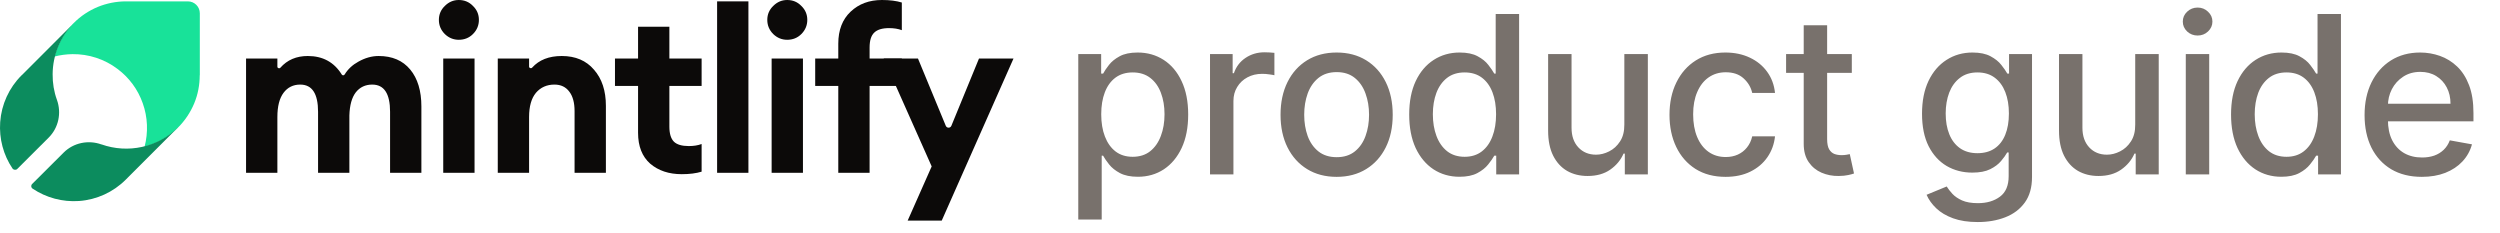
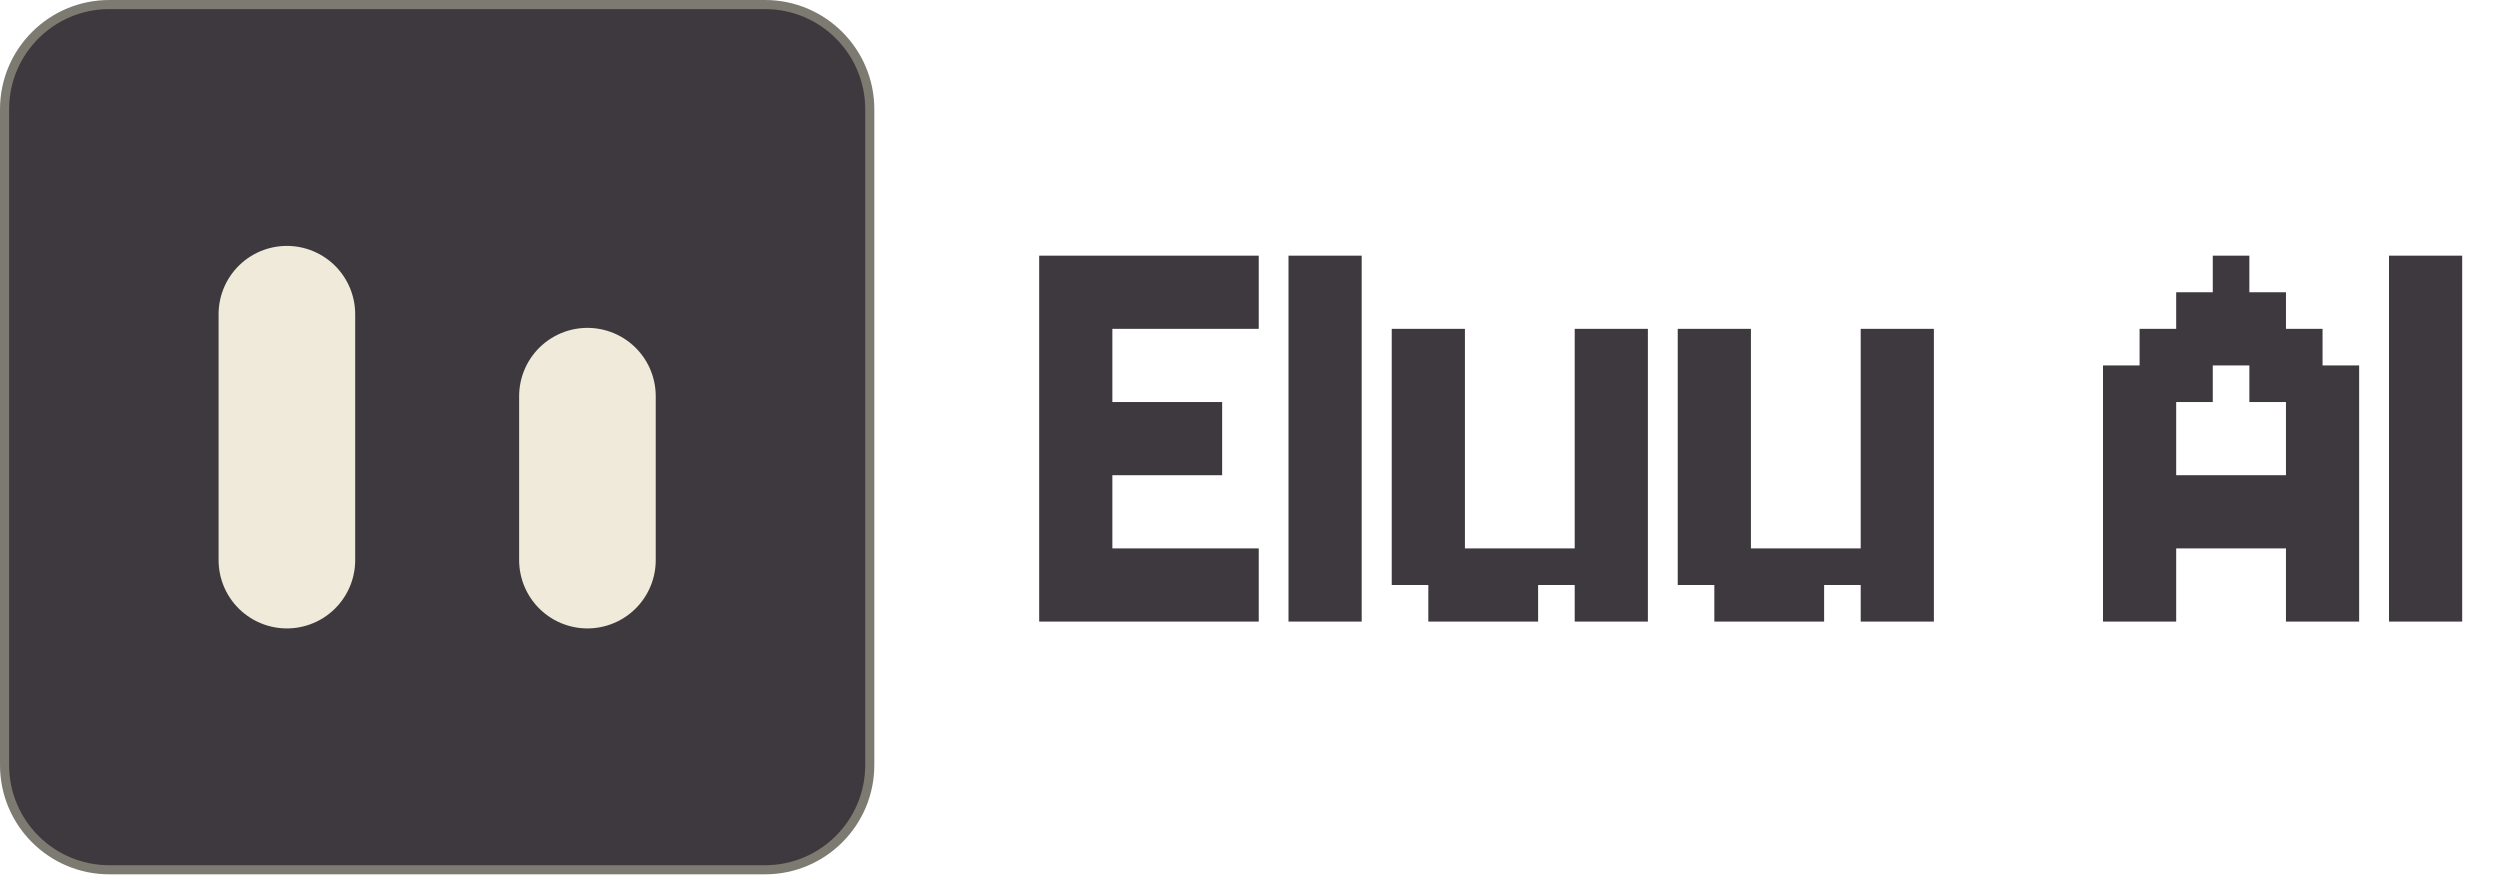
- <svg xmlns="http://www.w3.org/2000/svg" width="204" height="19" viewBox="0 0 204 19" fill="none">
-   <path d="M76.846 18H74.066L76.025 13.579L72.108 4.775H74.906L77.176 10.266C77.26 10.469 77.549 10.469 77.632 10.265L79.886 4.775H82.703L76.846 18Z" fill="#0C0A09" />
-   <path d="M68.404 14.101V7.013H66.52V4.775H68.404V3.563C68.404 2.456 68.74 1.585 69.411 0.951C70.082 0.317 70.934 0 71.966 0C72.601 0 73.141 0.068 73.589 0.205V2.462C73.291 2.35 72.943 2.294 72.545 2.294C71.985 2.294 71.581 2.419 71.332 2.667C71.084 2.904 70.959 3.308 70.959 3.88V4.775H73.589V7.013H70.959V14.101H68.404Z" fill="#0C0A09" />
-   <path d="M64.234 3.246C63.798 3.246 63.419 3.09 63.096 2.779C62.773 2.456 62.611 2.07 62.611 1.623C62.611 1.175 62.773 0.796 63.096 0.485C63.419 0.162 63.798 0 64.234 0C64.694 0 65.079 0.162 65.39 0.485C65.713 0.796 65.875 1.175 65.875 1.623C65.875 2.07 65.713 2.456 65.39 2.779C65.079 3.09 64.694 3.246 64.234 3.246ZM62.965 14.101V4.775H65.521V14.101H62.965Z" fill="#0C0A09" />
-   <path d="M58.516 14.101V0.112H61.071V14.101H58.516Z" fill="#0C0A09" />
-   <path d="M55.629 14.213C54.584 14.213 53.726 13.927 53.055 13.355C52.396 12.771 52.066 11.932 52.066 10.837V7.013H50.182V4.775H52.066V2.182H54.621V4.775H57.252V7.013H54.621V10.334C54.621 10.906 54.746 11.316 54.995 11.565C55.243 11.801 55.647 11.919 56.207 11.919C56.605 11.919 56.953 11.863 57.252 11.751V14.008C56.804 14.145 56.263 14.213 55.629 14.213Z" fill="#0C0A09" />
-   <path d="M40.618 14.102V4.775H43.173V5.436C43.173 5.558 43.339 5.612 43.42 5.521C43.989 4.887 44.796 4.57 45.84 4.57C46.96 4.57 47.836 4.943 48.471 5.689C49.117 6.423 49.441 7.405 49.441 8.636V14.102H46.885V9.065C46.885 8.381 46.742 7.853 46.456 7.48C46.17 7.094 45.766 6.902 45.244 6.902C44.622 6.902 44.118 7.126 43.733 7.573C43.36 8.021 43.173 8.68 43.173 9.55V14.102H40.618Z" fill="#0C0A09" />
-   <path d="M37.436 3.246C37.001 3.246 36.622 3.09 36.298 2.779C35.975 2.456 35.813 2.07 35.813 1.623C35.813 1.175 35.975 0.796 36.298 0.485C36.622 0.162 37.001 0 37.436 0C37.896 0 38.282 0.162 38.593 0.485C38.916 0.796 39.078 1.175 39.078 1.623C39.078 2.07 38.916 2.456 38.593 2.779C38.282 3.09 37.896 3.246 37.436 3.246ZM36.168 14.101V4.775H38.723V14.101H36.168Z" fill="#0C0A09" />
-   <path d="M31.83 14.102V9.121C31.83 7.642 31.345 6.902 30.375 6.902C29.815 6.902 29.367 7.113 29.032 7.536C28.708 7.959 28.534 8.587 28.509 9.42V14.102H25.954V9.121C25.954 7.642 25.469 6.902 24.499 6.902C23.927 6.902 23.473 7.126 23.137 7.573C22.802 8.021 22.634 8.68 22.634 9.55V14.102H20.078V4.775H22.634V5.443C22.634 5.564 22.797 5.618 22.877 5.527C23.44 4.889 24.186 4.57 25.115 4.57C26.341 4.57 27.266 5.075 27.889 6.084C27.941 6.168 28.068 6.167 28.12 6.082C28.389 5.644 28.761 5.296 29.237 5.036C29.784 4.726 30.337 4.57 30.897 4.57C32.004 4.57 32.862 4.937 33.471 5.671C34.08 6.404 34.385 7.412 34.385 8.692V14.102H31.83Z" fill="#0C0A09" />
-   <path d="M16.305 6.139V1.086C16.305 0.544 15.865 0.112 15.331 0.112H10.281C9.488 0.112 8.702 0.269 7.972 0.568C7.242 0.874 6.574 1.314 6.016 1.88L5.977 1.919C5.239 2.666 4.713 3.593 4.446 4.614C4.925 4.488 5.419 4.426 5.914 4.418C7.234 4.402 8.53 4.826 9.582 5.62C10.532 6.327 11.255 7.301 11.648 8.425C12.056 9.564 12.103 10.806 11.797 11.977C12.81 11.71 13.745 11.183 14.491 10.444L14.53 10.405C15.088 9.847 15.535 9.179 15.842 8.449C16.148 7.718 16.297 6.932 16.297 6.139H16.305Z" fill="#18E299" />
-   <path d="M4.295 6.053C4.303 4.503 4.921 3.016 6.008 1.904L1.807 6.108C1.791 6.124 1.775 6.131 1.76 6.147C0.735 7.165 0.117 8.527 0.015 9.967C-0.079 11.313 0.273 12.644 1.024 13.756C1.096 13.862 1.29 13.897 1.4 13.795L3.974 11.227C4.78 10.421 5.03 9.223 4.647 8.151C4.404 7.486 4.287 6.773 4.295 6.053Z" fill="#0C8C5E" />
-   <path d="M14.506 10.406C13.7 11.196 12.69 11.744 11.595 11.987C10.492 12.23 9.349 12.159 8.285 11.784C8.285 11.784 8.277 11.784 8.27 11.784C7.198 11.4 6.001 11.65 5.195 12.449L2.62 15.016C2.511 15.126 2.527 15.306 2.66 15.392C3.771 16.136 5.101 16.496 6.447 16.402C7.886 16.3 9.24 15.682 10.265 14.656L10.304 14.617L14.506 10.414V10.406Z" fill="#0C8C5E" />
-   <path d="M87.987 17.914V4.414H89.854V6.006H90.014C90.124 5.801 90.284 5.565 90.493 5.296C90.702 5.028 90.992 4.793 91.362 4.593C91.733 4.389 92.223 4.286 92.833 4.286C93.625 4.286 94.333 4.487 94.955 4.887C95.577 5.288 96.065 5.865 96.418 6.62C96.776 7.374 96.956 8.281 96.956 9.343C96.956 10.404 96.779 11.313 96.425 12.072C96.071 12.826 95.585 13.408 94.968 13.817C94.35 14.222 93.644 14.424 92.852 14.424C92.255 14.424 91.767 14.324 91.388 14.124C91.013 13.924 90.719 13.689 90.506 13.421C90.293 13.152 90.129 12.914 90.014 12.705H89.899V17.914H87.987ZM89.86 9.323C89.86 10.014 89.96 10.619 90.161 11.139C90.361 11.659 90.651 12.066 91.03 12.36C91.409 12.649 91.874 12.794 92.424 12.794C92.995 12.794 93.472 12.643 93.855 12.34C94.239 12.034 94.529 11.618 94.725 11.094C94.925 10.57 95.025 9.98 95.025 9.323C95.025 8.676 94.927 8.094 94.731 7.578C94.539 7.063 94.249 6.656 93.862 6.357C93.478 6.059 92.999 5.91 92.424 5.91C91.87 5.91 91.401 6.053 91.017 6.338C90.638 6.624 90.35 7.022 90.154 7.534C89.958 8.045 89.86 8.642 89.86 9.323ZM98.737 14.232V4.414H100.584V5.974H100.686C100.865 5.445 101.181 5.03 101.632 4.727C102.088 4.421 102.604 4.267 103.179 4.267C103.299 4.267 103.439 4.271 103.601 4.28C103.767 4.289 103.897 4.299 103.991 4.312V6.14C103.914 6.119 103.778 6.095 103.582 6.07C103.386 6.04 103.19 6.025 102.994 6.025C102.542 6.025 102.14 6.121 101.786 6.313C101.436 6.5 101.159 6.762 100.955 7.099C100.75 7.431 100.648 7.811 100.648 8.237V14.232H98.737ZM109.069 14.431C108.149 14.431 107.345 14.22 106.659 13.798C105.973 13.376 105.441 12.786 105.061 12.027C104.682 11.269 104.492 10.382 104.492 9.368C104.492 8.35 104.682 7.459 105.061 6.696C105.441 5.933 105.973 5.341 106.659 4.919C107.345 4.497 108.149 4.286 109.069 4.286C109.99 4.286 110.793 4.497 111.479 4.919C112.165 5.341 112.698 5.933 113.077 6.696C113.456 7.459 113.646 8.35 113.646 9.368C113.646 10.382 113.456 11.269 113.077 12.027C112.698 12.786 112.165 13.376 111.479 13.798C110.793 14.22 109.99 14.431 109.069 14.431ZM109.076 12.826C109.672 12.826 110.166 12.668 110.558 12.353C110.95 12.038 111.24 11.618 111.428 11.094C111.62 10.57 111.715 9.992 111.715 9.362C111.715 8.735 111.62 8.16 111.428 7.636C111.24 7.107 110.95 6.683 110.558 6.364C110.166 6.044 109.672 5.884 109.076 5.884C108.475 5.884 107.976 6.044 107.58 6.364C107.188 6.683 106.896 7.107 106.704 7.636C106.517 8.16 106.423 8.735 106.423 9.362C106.423 9.992 106.517 10.57 106.704 11.094C106.896 11.618 107.188 12.038 107.58 12.353C107.976 12.668 108.475 12.826 109.076 12.826ZM119.095 14.424C118.302 14.424 117.595 14.222 116.972 13.817C116.355 13.408 115.869 12.826 115.515 12.072C115.166 11.313 114.991 10.404 114.991 9.343C114.991 8.281 115.168 7.374 115.521 6.62C115.879 5.865 116.369 5.288 116.992 4.887C117.614 4.487 118.319 4.286 119.107 4.286C119.717 4.286 120.207 4.389 120.578 4.593C120.953 4.793 121.242 5.028 121.447 5.296C121.656 5.565 121.818 5.801 121.933 6.006H122.048V1.142H123.959V14.232H122.092V12.705H121.933C121.818 12.914 121.651 13.152 121.434 13.421C121.221 13.689 120.927 13.924 120.552 14.124C120.177 14.324 119.691 14.424 119.095 14.424ZM119.516 12.794C120.066 12.794 120.531 12.649 120.91 12.36C121.293 12.066 121.583 11.659 121.779 11.139C121.98 10.619 122.08 10.014 122.08 9.323C122.08 8.642 121.982 8.045 121.786 7.534C121.59 7.022 121.302 6.624 120.923 6.338C120.543 6.053 120.075 5.91 119.516 5.91C118.941 5.91 118.462 6.059 118.078 6.357C117.695 6.656 117.405 7.063 117.209 7.578C117.017 8.094 116.921 8.676 116.921 9.323C116.921 9.98 117.019 10.57 117.215 11.094C117.411 11.618 117.701 12.034 118.085 12.34C118.472 12.643 118.95 12.794 119.516 12.794ZM132.546 10.161V4.414H134.464V14.232H132.585V12.532H132.482C132.256 13.056 131.894 13.493 131.396 13.842C130.901 14.188 130.286 14.36 129.548 14.36C128.918 14.36 128.359 14.222 127.874 13.945C127.392 13.664 127.013 13.248 126.736 12.698C126.463 12.149 126.327 11.469 126.327 10.659V4.414H128.238V10.429C128.238 11.098 128.423 11.631 128.794 12.027C129.165 12.424 129.646 12.622 130.239 12.622C130.597 12.622 130.952 12.532 131.306 12.353C131.664 12.174 131.96 11.904 132.195 11.541C132.433 11.179 132.55 10.719 132.546 10.161ZM140.807 14.431C139.857 14.431 139.039 14.215 138.353 13.785C137.671 13.35 137.147 12.752 136.78 11.989C136.414 11.226 136.231 10.352 136.231 9.368C136.231 8.371 136.418 7.491 136.793 6.728C137.168 5.961 137.697 5.362 138.378 4.932C139.06 4.502 139.864 4.286 140.788 4.286C141.534 4.286 142.199 4.425 142.783 4.702C143.366 4.975 143.837 5.358 144.195 5.852C144.557 6.347 144.773 6.924 144.841 7.585H142.981C142.878 7.124 142.644 6.728 142.278 6.396C141.915 6.063 141.43 5.897 140.82 5.897C140.288 5.897 139.821 6.038 139.42 6.319C139.024 6.596 138.715 6.992 138.494 7.508C138.272 8.019 138.161 8.624 138.161 9.323C138.161 10.039 138.27 10.657 138.487 11.177C138.704 11.697 139.011 12.1 139.408 12.385C139.808 12.671 140.279 12.813 140.82 12.813C141.182 12.813 141.511 12.747 141.805 12.615C142.103 12.479 142.352 12.285 142.552 12.034C142.757 11.782 142.9 11.48 142.981 11.126H144.841C144.773 11.761 144.566 12.328 144.221 12.826C143.876 13.325 143.413 13.717 142.834 14.002C142.258 14.288 141.583 14.431 140.807 14.431ZM151.108 4.414V5.948H145.745V4.414H151.108ZM147.183 2.062H149.094V11.35C149.094 11.72 149.15 11.999 149.26 12.187C149.371 12.37 149.514 12.496 149.689 12.564C149.868 12.628 150.062 12.66 150.27 12.66C150.424 12.66 150.558 12.649 150.673 12.628C150.788 12.607 150.878 12.59 150.942 12.577L151.287 14.156C151.176 14.198 151.018 14.241 150.814 14.284C150.609 14.33 150.354 14.356 150.047 14.36C149.544 14.369 149.075 14.279 148.64 14.092C148.206 13.904 147.854 13.614 147.586 13.223C147.317 12.83 147.183 12.338 147.183 11.746V2.062ZM161.382 18.119C160.602 18.119 159.931 18.017 159.369 17.812C158.81 17.607 158.354 17.337 158.001 17C157.647 16.663 157.383 16.295 157.208 15.894L158.851 15.217C158.966 15.404 159.119 15.602 159.311 15.811C159.507 16.024 159.771 16.205 160.104 16.355C160.44 16.504 160.873 16.578 161.401 16.578C162.126 16.578 162.724 16.401 163.197 16.048C163.67 15.698 163.907 15.14 163.907 14.373V12.443H163.786C163.67 12.652 163.504 12.884 163.287 13.139C163.074 13.395 162.78 13.617 162.405 13.804C162.03 13.992 161.542 14.085 160.941 14.085C160.166 14.085 159.467 13.904 158.844 13.542C158.227 13.176 157.737 12.636 157.374 11.925C157.016 11.209 156.837 10.329 156.837 9.285C156.837 8.241 157.014 7.346 157.368 6.6C157.726 5.855 158.216 5.284 158.838 4.887C159.46 4.487 160.166 4.286 160.954 4.286C161.563 4.286 162.055 4.389 162.43 4.593C162.805 4.793 163.097 5.028 163.306 5.296C163.519 5.565 163.683 5.801 163.798 6.006H163.939V4.414H165.812V14.45C165.812 15.293 165.616 15.986 165.224 16.527C164.832 17.068 164.301 17.469 163.632 17.729C162.967 17.989 162.217 18.119 161.382 18.119ZM161.363 12.5C161.913 12.5 162.377 12.372 162.756 12.117C163.14 11.857 163.43 11.486 163.626 11.004C163.826 10.519 163.926 9.937 163.926 9.259C163.926 8.599 163.828 8.017 163.632 7.514C163.436 7.012 163.148 6.62 162.769 6.338C162.39 6.053 161.921 5.91 161.363 5.91C160.788 5.91 160.308 6.059 159.925 6.357C159.541 6.651 159.251 7.052 159.055 7.559C158.864 8.066 158.768 8.633 158.768 9.259C158.768 9.903 158.866 10.467 159.062 10.953C159.258 11.439 159.548 11.818 159.931 12.091C160.319 12.364 160.796 12.5 161.363 12.5ZM174.234 10.161V4.414H176.152V14.232H174.273V12.532H174.171C173.945 13.056 173.582 13.493 173.084 13.842C172.59 14.188 171.974 14.36 171.237 14.36C170.606 14.36 170.048 14.222 169.562 13.945C169.08 13.664 168.701 13.248 168.424 12.698C168.151 12.149 168.015 11.469 168.015 10.659V4.414H169.926V10.429C169.926 11.098 170.112 11.631 170.482 12.027C170.853 12.424 171.335 12.622 171.927 12.622C172.285 12.622 172.641 12.532 172.994 12.353C173.352 12.174 173.649 11.904 173.883 11.541C174.122 11.179 174.239 10.719 174.234 10.161ZM178.36 14.232V4.414H180.271V14.232H178.36ZM179.325 2.899C178.993 2.899 178.707 2.789 178.469 2.567C178.234 2.341 178.117 2.073 178.117 1.762C178.117 1.446 178.234 1.178 178.469 0.956C178.707 0.73 178.993 0.617 179.325 0.617C179.658 0.617 179.941 0.73 180.175 0.956C180.414 1.178 180.533 1.446 180.533 1.762C180.533 2.073 180.414 2.341 180.175 2.567C179.941 2.789 179.658 2.899 179.325 2.899ZM186.158 14.424C185.365 14.424 184.658 14.222 184.036 13.817C183.418 13.408 182.932 12.826 182.578 12.072C182.229 11.313 182.054 10.404 182.054 9.343C182.054 8.281 182.231 7.374 182.585 6.62C182.943 5.865 183.433 5.288 184.055 4.887C184.677 4.487 185.382 4.286 186.171 4.286C186.78 4.286 187.27 4.389 187.641 4.593C188.016 4.793 188.306 5.028 188.51 5.296C188.719 5.565 188.881 5.801 188.996 6.006H189.111V1.142H191.022V14.232H189.156V12.705H188.996C188.881 12.914 188.715 13.152 188.497 13.421C188.284 13.689 187.99 13.924 187.615 14.124C187.24 14.324 186.755 14.424 186.158 14.424ZM186.58 12.794C187.13 12.794 187.594 12.649 187.973 12.36C188.357 12.066 188.647 11.659 188.843 11.139C189.043 10.619 189.143 10.014 189.143 9.323C189.143 8.642 189.045 8.045 188.849 7.534C188.653 7.022 188.365 6.624 187.986 6.338C187.607 6.053 187.138 5.91 186.58 5.91C186.005 5.91 185.525 6.059 185.142 6.357C184.758 6.656 184.468 7.063 184.272 7.578C184.081 8.094 183.985 8.676 183.985 9.323C183.985 9.98 184.083 10.57 184.279 11.094C184.475 11.618 184.764 12.034 185.148 12.34C185.536 12.643 186.013 12.794 186.58 12.794ZM197.622 14.431C196.654 14.431 195.821 14.224 195.122 13.81C194.428 13.393 193.891 12.807 193.512 12.053C193.137 11.294 192.949 10.406 192.949 9.387C192.949 8.382 193.137 7.495 193.512 6.728C193.891 5.961 194.419 5.362 195.097 4.932C195.779 4.502 196.575 4.286 197.487 4.286C198.041 4.286 198.578 4.378 199.098 4.561C199.618 4.745 200.085 5.032 200.498 5.424C200.911 5.816 201.237 6.325 201.476 6.952C201.715 7.574 201.834 8.33 201.834 9.221V9.899H194.029V8.467H199.961C199.961 7.964 199.859 7.519 199.654 7.131C199.45 6.739 199.162 6.43 198.791 6.204C198.425 5.978 197.994 5.865 197.5 5.865C196.963 5.865 196.494 5.997 196.094 6.262C195.698 6.521 195.391 6.862 195.173 7.284C194.96 7.702 194.854 8.156 194.854 8.646V9.764C194.854 10.421 194.969 10.979 195.199 11.439C195.433 11.899 195.759 12.251 196.177 12.494C196.595 12.732 197.083 12.852 197.641 12.852C198.003 12.852 198.333 12.801 198.632 12.698C198.93 12.592 199.188 12.434 199.405 12.225C199.622 12.017 199.789 11.759 199.904 11.452L201.713 11.778C201.568 12.31 201.308 12.777 200.933 13.178C200.562 13.574 200.095 13.883 199.533 14.105C198.975 14.322 198.338 14.431 197.622 14.431Z" fill="#78716C" />
+ <svg xmlns="http://www.w3.org/2000/svg" width="366" height="128" viewBox="0 0 366 128" fill="none">
+   <rect x="0.667" y="0.667" width="126.667" height="126.667" rx="15.333" fill="#3D393E" />
+   <rect x="0.667" y="0.667" width="126.667" height="126.667" rx="15.333" stroke="#7C7A71" stroke-width="1.333" />
+   <line x1="42" y1="46" x2="42" y2="82" stroke="#EFEAD9" stroke-width="20" stroke-linecap="round" />
+   <line x1="86" y1="82" x2="86" y2="58" stroke="#EFEAD9" stroke-width="20" stroke-linecap="round" />
+   <path d="M162.851 80.286H184.28V91H152.137V37.429H184.28V48.143H162.851V58.857H178.922V69.571H162.851V80.286ZM188.637 37.429H199.351V91H188.637V37.429ZM225.179 91H209.107V85.643H203.75V48.143H214.464V80.286H230.536V48.143H241.25V91H230.536V85.643H225.179V91ZM267.05 91H250.978V85.643H245.621V48.143H256.335V80.286H272.407V48.143H283.121V91H272.407V85.643H267.05V91ZM307.879 53.5H313.236V48.143H318.593V42.786H323.95V37.429H329.307V42.786H334.665V48.143H340.022V53.5H345.379V91H334.665V80.286H318.593V91H307.879V53.5ZM318.593 69.571H334.665V58.857H329.307V53.5H323.95V58.857H318.593V69.571ZM349.75 37.429H360.464V91H349.75V37.429Z" fill="#3D393E" />
</svg>
